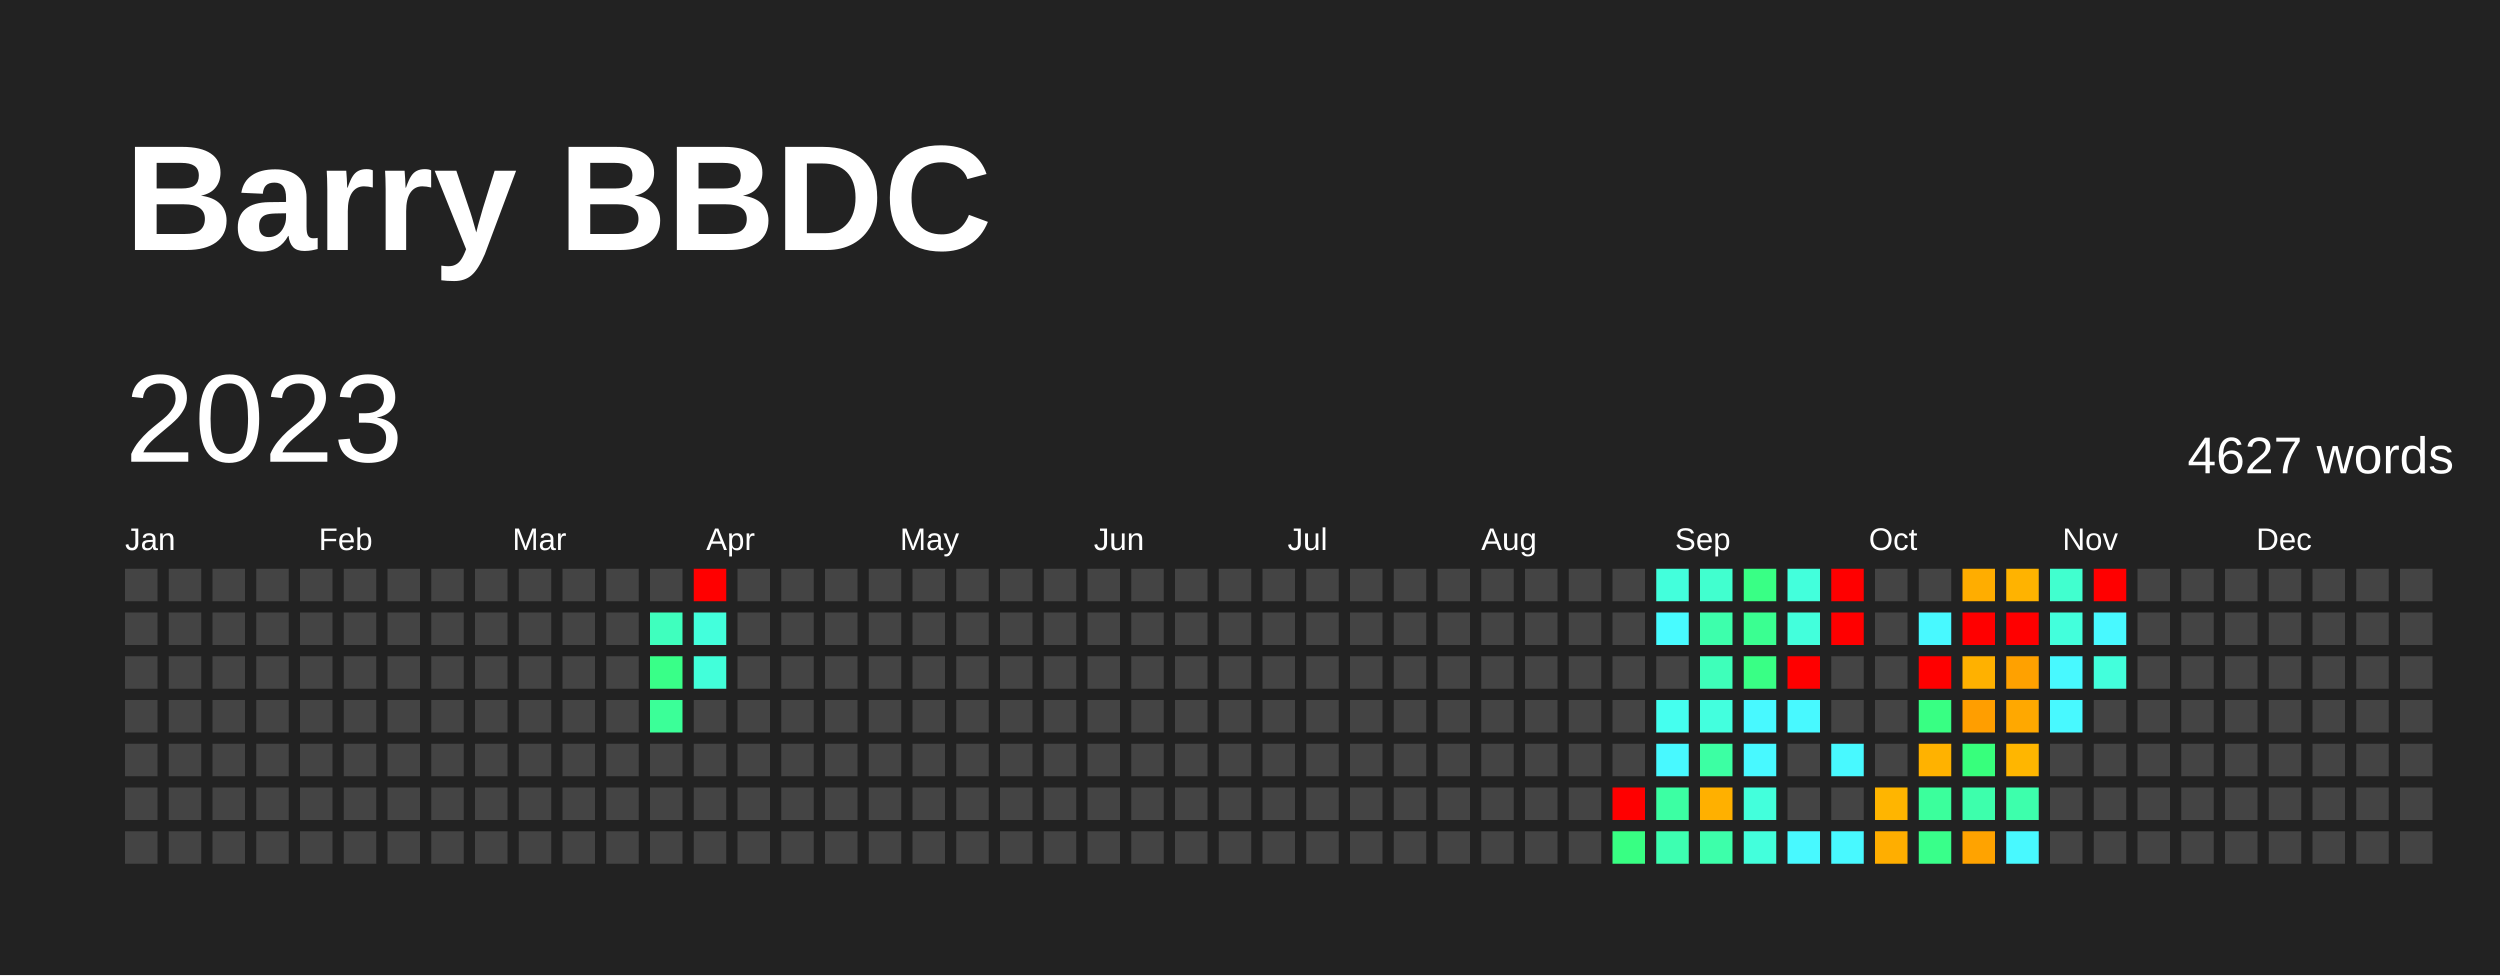
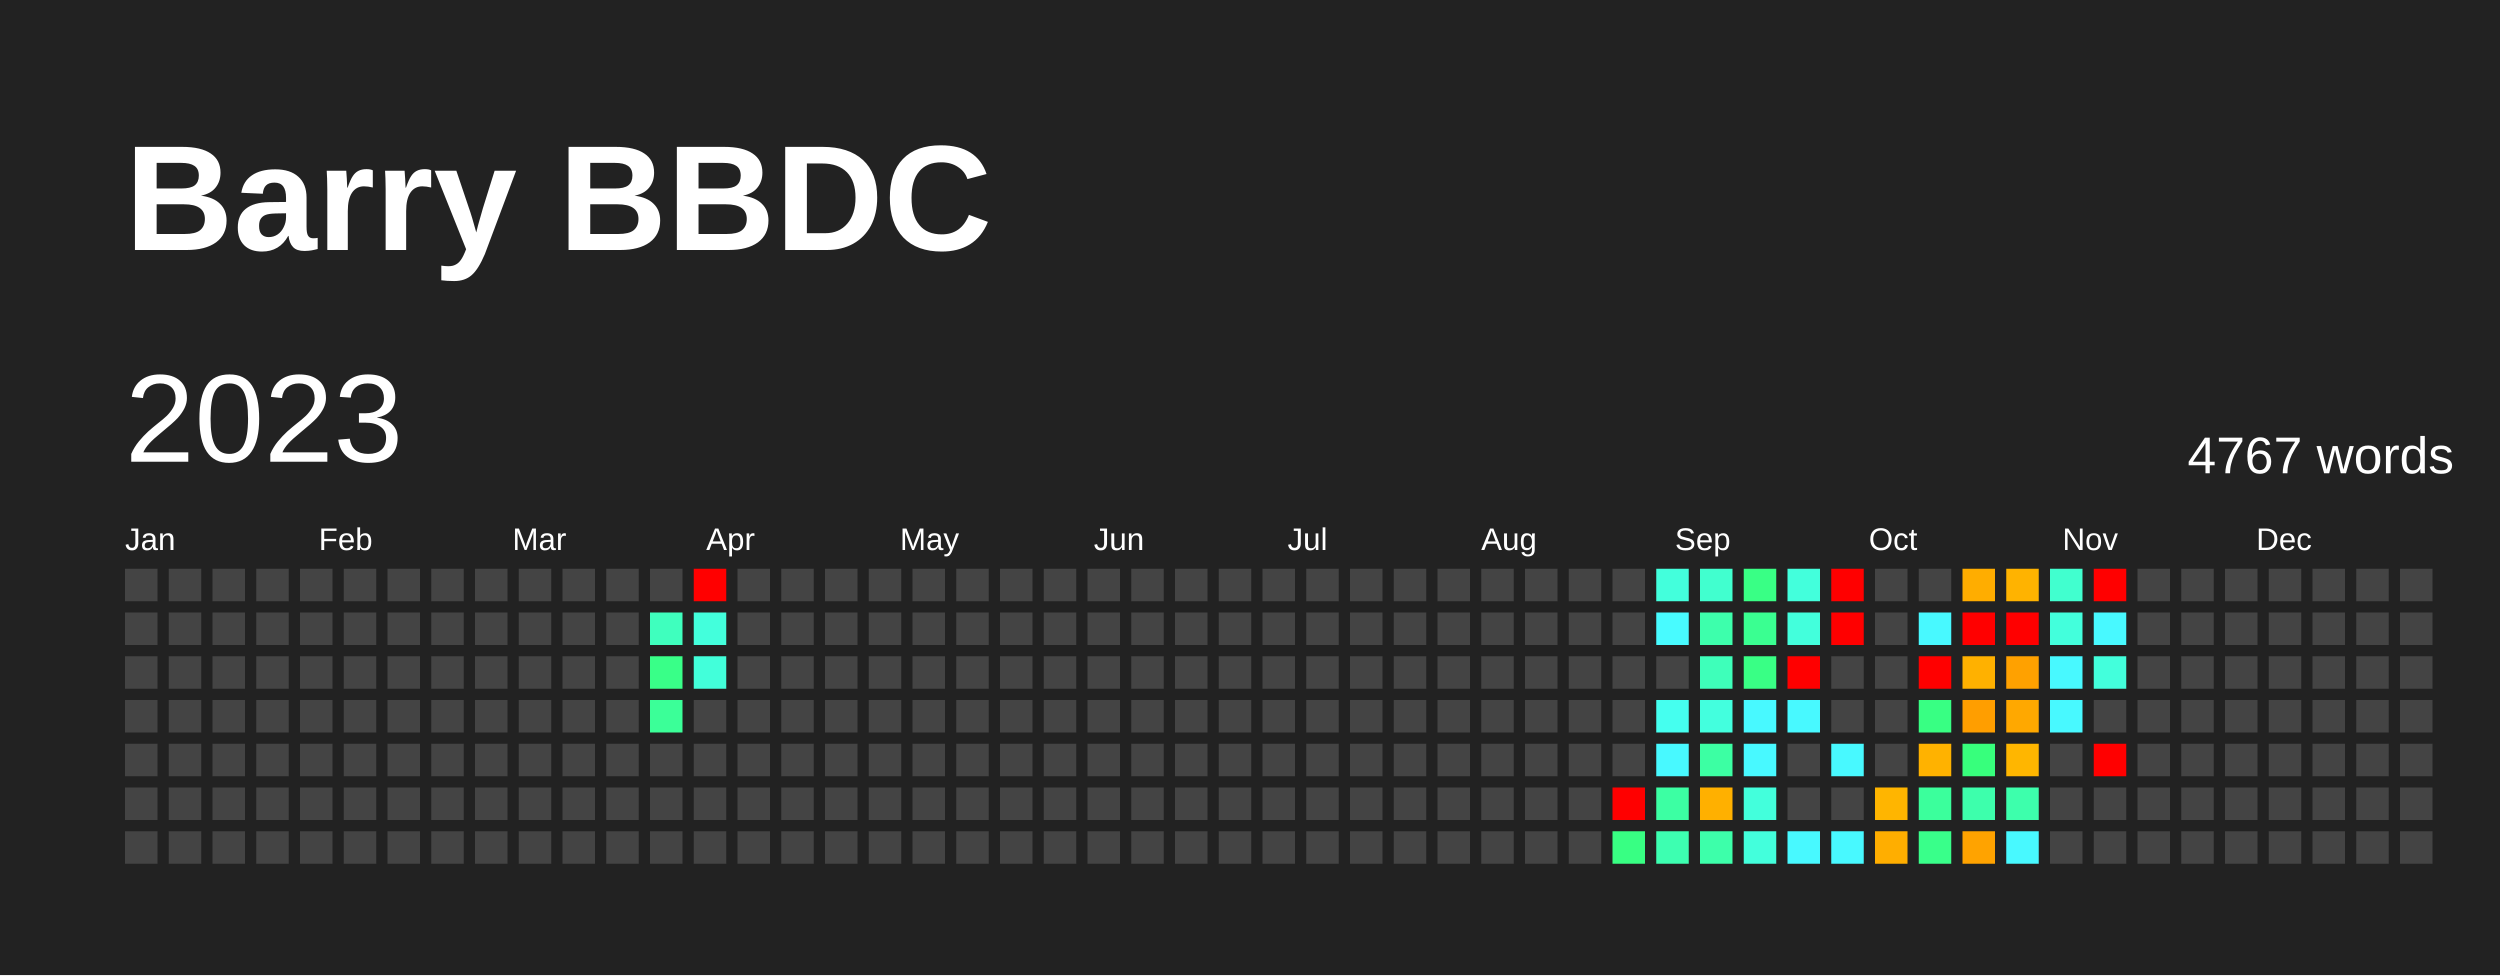
<svg xmlns="http://www.w3.org/2000/svg" baseProfile="full" height="78mm" version="1.1" viewBox="0,0,200,78" width="200mm">
  <defs />
  <rect fill="#222222" height="78" width="200" x="0" y="0" />
  <text fill="#FFFFFF" style="font-size:12px; font-family:Arial; font-weight:bold;" x="10" y="20">Barry BBDC</text>
  <text dominant-baseline="hanging" fill="#FFFFFF" style="font-size:10.0px; font-family:Arial;" x="10" y="30">2023</text>
-   <text dominant-baseline="hanging" fill="#FFFFFF" style="font-size:4.125px; font-family:Arial;" x="175" y="35">4627 words</text>
+   <text dominant-baseline="hanging" fill="#FFFFFF" style="font-size:4.125px; font-family:Arial;" x="175" y="35">4767 words</text>
  <text fill="#FFFFFF" style="font-size:2.5px; font-family:Arial" x="10.0" y="44">Jan</text>
  <text fill="#FFFFFF" style="font-size:2.5px; font-family:Arial" x="25.5" y="44">Feb</text>
  <text fill="#FFFFFF" style="font-size:2.5px; font-family:Arial" x="41.0" y="44">Mar</text>
  <text fill="#FFFFFF" style="font-size:2.5px; font-family:Arial" x="56.5" y="44">Apr</text>
  <text fill="#FFFFFF" style="font-size:2.5px; font-family:Arial" x="72.0" y="44">May</text>
  <text fill="#FFFFFF" style="font-size:2.5px; font-family:Arial" x="87.5" y="44">Jun</text>
  <text fill="#FFFFFF" style="font-size:2.5px; font-family:Arial" x="103.0" y="44">Jul</text>
  <text fill="#FFFFFF" style="font-size:2.5px; font-family:Arial" x="118.5" y="44">Aug</text>
  <text fill="#FFFFFF" style="font-size:2.5px; font-family:Arial" x="134.0" y="44">Sep</text>
  <text fill="#FFFFFF" style="font-size:2.5px; font-family:Arial" x="149.5" y="44">Oct</text>
  <text fill="#FFFFFF" style="font-size:2.5px; font-family:Arial" x="165.0" y="44">Nov</text>
  <text fill="#FFFFFF" style="font-size:2.5px; font-family:Arial" x="180.5" y="44">Dec</text>
  <rect fill="#444444" height="2.6" width="2.6" x="10.0" y="45.5" />
  <rect fill="#444444" height="2.6" width="2.6" x="10.0" y="49.0" />
  <rect fill="#444444" height="2.6" width="2.6" x="10.0" y="52.5" />
  <rect fill="#444444" height="2.6" width="2.6" x="10.0" y="56.0" />
  <rect fill="#444444" height="2.6" width="2.6" x="10.0" y="59.5" />
  <rect fill="#444444" height="2.6" width="2.6" x="10.0" y="63.0" />
  <rect fill="#444444" height="2.6" width="2.6" x="10.0" y="66.5" />
  <rect fill="#444444" height="2.6" width="2.6" x="13.5" y="45.5" />
  <rect fill="#444444" height="2.6" width="2.6" x="13.5" y="49.0" />
  <rect fill="#444444" height="2.6" width="2.6" x="13.5" y="52.5" />
  <rect fill="#444444" height="2.6" width="2.6" x="13.5" y="56.0" />
  <rect fill="#444444" height="2.6" width="2.6" x="13.5" y="59.5" />
  <rect fill="#444444" height="2.6" width="2.6" x="13.5" y="63.0" />
  <rect fill="#444444" height="2.6" width="2.6" x="13.5" y="66.5" />
  <rect fill="#444444" height="2.6" width="2.6" x="17.0" y="45.5" />
  <rect fill="#444444" height="2.6" width="2.6" x="17.0" y="49.0" />
  <rect fill="#444444" height="2.6" width="2.6" x="17.0" y="52.5" />
  <rect fill="#444444" height="2.6" width="2.6" x="17.0" y="56.0" />
  <rect fill="#444444" height="2.6" width="2.6" x="17.0" y="59.5" />
  <rect fill="#444444" height="2.6" width="2.6" x="17.0" y="63.0" />
  <rect fill="#444444" height="2.6" width="2.6" x="17.0" y="66.5" />
  <rect fill="#444444" height="2.6" width="2.6" x="20.5" y="45.5" />
  <rect fill="#444444" height="2.6" width="2.6" x="20.5" y="49.0" />
  <rect fill="#444444" height="2.6" width="2.6" x="20.5" y="52.5" />
  <rect fill="#444444" height="2.6" width="2.6" x="20.5" y="56.0" />
  <rect fill="#444444" height="2.6" width="2.6" x="20.5" y="59.5" />
  <rect fill="#444444" height="2.6" width="2.6" x="20.5" y="63.0" />
  <rect fill="#444444" height="2.6" width="2.6" x="20.5" y="66.5" />
  <rect fill="#444444" height="2.6" width="2.6" x="24.0" y="45.5" />
  <rect fill="#444444" height="2.6" width="2.6" x="24.0" y="49.0" />
  <rect fill="#444444" height="2.6" width="2.6" x="24.0" y="52.5" />
  <rect fill="#444444" height="2.6" width="2.6" x="24.0" y="56.0" />
  <rect fill="#444444" height="2.6" width="2.6" x="24.0" y="59.5" />
  <rect fill="#444444" height="2.6" width="2.6" x="24.0" y="63.0" />
  <rect fill="#444444" height="2.6" width="2.6" x="24.0" y="66.5" />
  <rect fill="#444444" height="2.6" width="2.6" x="27.5" y="45.5" />
  <rect fill="#444444" height="2.6" width="2.6" x="27.5" y="49.0" />
  <rect fill="#444444" height="2.6" width="2.6" x="27.5" y="52.5" />
  <rect fill="#444444" height="2.6" width="2.6" x="27.5" y="56.0" />
  <rect fill="#444444" height="2.6" width="2.6" x="27.5" y="59.5" />
  <rect fill="#444444" height="2.6" width="2.6" x="27.5" y="63.0" />
  <rect fill="#444444" height="2.6" width="2.6" x="27.5" y="66.5" />
  <rect fill="#444444" height="2.6" width="2.6" x="31.0" y="45.5" />
  <rect fill="#444444" height="2.6" width="2.6" x="31.0" y="49.0" />
  <rect fill="#444444" height="2.6" width="2.6" x="31.0" y="52.5" />
  <rect fill="#444444" height="2.6" width="2.6" x="31.0" y="56.0" />
  <rect fill="#444444" height="2.6" width="2.6" x="31.0" y="59.5" />
  <rect fill="#444444" height="2.6" width="2.6" x="31.0" y="63.0" />
  <rect fill="#444444" height="2.6" width="2.6" x="31.0" y="66.5" />
  <rect fill="#444444" height="2.6" width="2.6" x="34.5" y="45.5" />
  <rect fill="#444444" height="2.6" width="2.6" x="34.5" y="49.0" />
  <rect fill="#444444" height="2.6" width="2.6" x="34.5" y="52.5" />
  <rect fill="#444444" height="2.6" width="2.6" x="34.5" y="56.0" />
  <rect fill="#444444" height="2.6" width="2.6" x="34.5" y="59.5" />
  <rect fill="#444444" height="2.6" width="2.6" x="34.5" y="63.0" />
  <rect fill="#444444" height="2.6" width="2.6" x="34.5" y="66.5" />
  <rect fill="#444444" height="2.6" width="2.6" x="38.0" y="45.5" />
  <rect fill="#444444" height="2.6" width="2.6" x="38.0" y="49.0" />
  <rect fill="#444444" height="2.6" width="2.6" x="38.0" y="52.5" />
  <rect fill="#444444" height="2.6" width="2.6" x="38.0" y="56.0" />
  <rect fill="#444444" height="2.6" width="2.6" x="38.0" y="59.5" />
  <rect fill="#444444" height="2.6" width="2.6" x="38.0" y="63.0" />
  <rect fill="#444444" height="2.6" width="2.6" x="38.0" y="66.5" />
  <rect fill="#444444" height="2.6" width="2.6" x="41.5" y="45.5" />
  <rect fill="#444444" height="2.6" width="2.6" x="41.5" y="49.0" />
  <rect fill="#444444" height="2.6" width="2.6" x="41.5" y="52.5" />
  <rect fill="#444444" height="2.6" width="2.6" x="41.5" y="56.0" />
  <rect fill="#444444" height="2.6" width="2.6" x="41.5" y="59.5" />
  <rect fill="#444444" height="2.6" width="2.6" x="41.5" y="63.0" />
  <rect fill="#444444" height="2.6" width="2.6" x="41.5" y="66.5" />
  <rect fill="#444444" height="2.6" width="2.6" x="45.0" y="45.5" />
  <rect fill="#444444" height="2.6" width="2.6" x="45.0" y="49.0" />
  <rect fill="#444444" height="2.6" width="2.6" x="45.0" y="52.5" />
  <rect fill="#444444" height="2.6" width="2.6" x="45.0" y="56.0" />
  <rect fill="#444444" height="2.6" width="2.6" x="45.0" y="59.5" />
  <rect fill="#444444" height="2.6" width="2.6" x="45.0" y="63.0" />
  <rect fill="#444444" height="2.6" width="2.6" x="45.0" y="66.5" />
  <rect fill="#444444" height="2.6" width="2.6" x="48.5" y="45.5" />
  <rect fill="#444444" height="2.6" width="2.6" x="48.5" y="49.0" />
  <rect fill="#444444" height="2.6" width="2.6" x="48.5" y="52.5" />
  <rect fill="#444444" height="2.6" width="2.6" x="48.5" y="56.0" />
  <rect fill="#444444" height="2.6" width="2.6" x="48.5" y="59.5" />
  <rect fill="#444444" height="2.6" width="2.6" x="48.5" y="63.0" />
  <rect fill="#444444" height="2.6" width="2.6" x="48.5" y="66.5" />
  <rect fill="#444444" height="2.6" width="2.6" x="52.0" y="45.5" />
  <rect fill="#3fffbe" height="2.6" width="2.6" x="52.0" y="49.0" />
  <rect fill="#39ff88" height="2.6" width="2.6" x="52.0" y="52.5" />
  <rect fill="#3bff98" height="2.6" width="2.6" x="52.0" y="56.0" />
  <rect fill="#444444" height="2.6" width="2.6" x="52.0" y="59.5" />
  <rect fill="#444444" height="2.6" width="2.6" x="52.0" y="63.0" />
  <rect fill="#444444" height="2.6" width="2.6" x="52.0" y="66.5" />
  <rect fill="red" height="2.6" width="2.6" x="55.5" y="45.5" />
  <rect fill="#43ffdc" height="2.6" width="2.6" x="55.5" y="49.0" />
  <rect fill="#42ffda" height="2.6" width="2.6" x="55.5" y="52.5" />
  <rect fill="#444444" height="2.6" width="2.6" x="55.5" y="56.0" />
  <rect fill="#444444" height="2.6" width="2.6" x="55.5" y="59.5" />
  <rect fill="#444444" height="2.6" width="2.6" x="55.5" y="63.0" />
  <rect fill="#444444" height="2.6" width="2.6" x="55.5" y="66.5" />
  <rect fill="#444444" height="2.6" width="2.6" x="59.0" y="45.5" />
  <rect fill="#444444" height="2.6" width="2.6" x="59.0" y="49.0" />
  <rect fill="#444444" height="2.6" width="2.6" x="59.0" y="52.5" />
  <rect fill="#444444" height="2.6" width="2.6" x="59.0" y="56.0" />
  <rect fill="#444444" height="2.6" width="2.6" x="59.0" y="59.5" />
  <rect fill="#444444" height="2.6" width="2.6" x="59.0" y="63.0" />
  <rect fill="#444444" height="2.6" width="2.6" x="59.0" y="66.5" />
  <rect fill="#444444" height="2.6" width="2.6" x="62.5" y="45.5" />
  <rect fill="#444444" height="2.6" width="2.6" x="62.5" y="49.0" />
  <rect fill="#444444" height="2.6" width="2.6" x="62.5" y="52.5" />
  <rect fill="#444444" height="2.6" width="2.6" x="62.5" y="56.0" />
  <rect fill="#444444" height="2.6" width="2.6" x="62.5" y="59.5" />
  <rect fill="#444444" height="2.6" width="2.6" x="62.5" y="63.0" />
  <rect fill="#444444" height="2.6" width="2.6" x="62.5" y="66.5" />
  <rect fill="#444444" height="2.6" width="2.6" x="66.0" y="45.5" />
  <rect fill="#444444" height="2.6" width="2.6" x="66.0" y="49.0" />
  <rect fill="#444444" height="2.6" width="2.6" x="66.0" y="52.5" />
  <rect fill="#444444" height="2.6" width="2.6" x="66.0" y="56.0" />
  <rect fill="#444444" height="2.6" width="2.6" x="66.0" y="59.5" />
  <rect fill="#444444" height="2.6" width="2.6" x="66.0" y="63.0" />
  <rect fill="#444444" height="2.6" width="2.6" x="66.0" y="66.5" />
  <rect fill="#444444" height="2.6" width="2.6" x="69.5" y="45.5" />
  <rect fill="#444444" height="2.6" width="2.6" x="69.5" y="49.0" />
  <rect fill="#444444" height="2.6" width="2.6" x="69.5" y="52.5" />
  <rect fill="#444444" height="2.6" width="2.6" x="69.5" y="56.0" />
  <rect fill="#444444" height="2.6" width="2.6" x="69.5" y="59.5" />
  <rect fill="#444444" height="2.6" width="2.6" x="69.5" y="63.0" />
  <rect fill="#444444" height="2.6" width="2.6" x="69.5" y="66.5" />
  <rect fill="#444444" height="2.6" width="2.6" x="73.0" y="45.5" />
  <rect fill="#444444" height="2.6" width="2.6" x="73.0" y="49.0" />
  <rect fill="#444444" height="2.6" width="2.6" x="73.0" y="52.5" />
  <rect fill="#444444" height="2.6" width="2.6" x="73.0" y="56.0" />
  <rect fill="#444444" height="2.6" width="2.6" x="73.0" y="59.5" />
  <rect fill="#444444" height="2.6" width="2.6" x="73.0" y="63.0" />
  <rect fill="#444444" height="2.6" width="2.6" x="73.0" y="66.5" />
  <rect fill="#444444" height="2.6" width="2.6" x="76.5" y="45.5" />
  <rect fill="#444444" height="2.6" width="2.6" x="76.5" y="49.0" />
  <rect fill="#444444" height="2.6" width="2.6" x="76.5" y="52.5" />
  <rect fill="#444444" height="2.6" width="2.6" x="76.5" y="56.0" />
  <rect fill="#444444" height="2.6" width="2.6" x="76.5" y="59.5" />
  <rect fill="#444444" height="2.6" width="2.6" x="76.5" y="63.0" />
  <rect fill="#444444" height="2.6" width="2.6" x="76.5" y="66.5" />
  <rect fill="#444444" height="2.6" width="2.6" x="80.0" y="45.5" />
  <rect fill="#444444" height="2.6" width="2.6" x="80.0" y="49.0" />
  <rect fill="#444444" height="2.6" width="2.6" x="80.0" y="52.5" />
  <rect fill="#444444" height="2.6" width="2.6" x="80.0" y="56.0" />
  <rect fill="#444444" height="2.6" width="2.6" x="80.0" y="59.5" />
  <rect fill="#444444" height="2.6" width="2.6" x="80.0" y="63.0" />
  <rect fill="#444444" height="2.6" width="2.6" x="80.0" y="66.5" />
  <rect fill="#444444" height="2.6" width="2.6" x="83.5" y="45.5" />
  <rect fill="#444444" height="2.6" width="2.6" x="83.5" y="49.0" />
  <rect fill="#444444" height="2.6" width="2.6" x="83.5" y="52.5" />
  <rect fill="#444444" height="2.6" width="2.6" x="83.5" y="56.0" />
  <rect fill="#444444" height="2.6" width="2.6" x="83.5" y="59.5" />
  <rect fill="#444444" height="2.6" width="2.6" x="83.5" y="63.0" />
  <rect fill="#444444" height="2.6" width="2.6" x="83.5" y="66.5" />
  <rect fill="#444444" height="2.6" width="2.6" x="87.0" y="45.5" />
  <rect fill="#444444" height="2.6" width="2.6" x="87.0" y="49.0" />
  <rect fill="#444444" height="2.6" width="2.6" x="87.0" y="52.5" />
  <rect fill="#444444" height="2.6" width="2.6" x="87.0" y="56.0" />
  <rect fill="#444444" height="2.6" width="2.6" x="87.0" y="59.5" />
  <rect fill="#444444" height="2.6" width="2.6" x="87.0" y="63.0" />
  <rect fill="#444444" height="2.6" width="2.6" x="87.0" y="66.5" />
  <rect fill="#444444" height="2.6" width="2.6" x="90.5" y="45.5" />
  <rect fill="#444444" height="2.6" width="2.6" x="90.5" y="49.0" />
  <rect fill="#444444" height="2.6" width="2.6" x="90.5" y="52.5" />
  <rect fill="#444444" height="2.6" width="2.6" x="90.5" y="56.0" />
  <rect fill="#444444" height="2.6" width="2.6" x="90.5" y="59.5" />
  <rect fill="#444444" height="2.6" width="2.6" x="90.5" y="63.0" />
  <rect fill="#444444" height="2.6" width="2.6" x="90.5" y="66.5" />
  <rect fill="#444444" height="2.6" width="2.6" x="94.0" y="45.5" />
  <rect fill="#444444" height="2.6" width="2.6" x="94.0" y="49.0" />
  <rect fill="#444444" height="2.6" width="2.6" x="94.0" y="52.5" />
  <rect fill="#444444" height="2.6" width="2.6" x="94.0" y="56.0" />
  <rect fill="#444444" height="2.6" width="2.6" x="94.0" y="59.5" />
  <rect fill="#444444" height="2.6" width="2.6" x="94.0" y="63.0" />
  <rect fill="#444444" height="2.6" width="2.6" x="94.0" y="66.5" />
  <rect fill="#444444" height="2.6" width="2.6" x="97.5" y="45.5" />
  <rect fill="#444444" height="2.6" width="2.6" x="97.5" y="49.0" />
  <rect fill="#444444" height="2.6" width="2.6" x="97.5" y="52.5" />
  <rect fill="#444444" height="2.6" width="2.6" x="97.5" y="56.0" />
  <rect fill="#444444" height="2.6" width="2.6" x="97.5" y="59.5" />
  <rect fill="#444444" height="2.6" width="2.6" x="97.5" y="63.0" />
  <rect fill="#444444" height="2.6" width="2.6" x="97.5" y="66.5" />
  <rect fill="#444444" height="2.6" width="2.6" x="101.0" y="45.5" />
  <rect fill="#444444" height="2.6" width="2.6" x="101.0" y="49.0" />
  <rect fill="#444444" height="2.6" width="2.6" x="101.0" y="52.5" />
  <rect fill="#444444" height="2.6" width="2.6" x="101.0" y="56.0" />
  <rect fill="#444444" height="2.6" width="2.6" x="101.0" y="59.5" />
  <rect fill="#444444" height="2.6" width="2.6" x="101.0" y="63.0" />
  <rect fill="#444444" height="2.6" width="2.6" x="101.0" y="66.5" />
  <rect fill="#444444" height="2.6" width="2.6" x="104.5" y="45.5" />
  <rect fill="#444444" height="2.6" width="2.6" x="104.5" y="49.0" />
  <rect fill="#444444" height="2.6" width="2.6" x="104.5" y="52.5" />
  <rect fill="#444444" height="2.6" width="2.6" x="104.5" y="56.0" />
  <rect fill="#444444" height="2.6" width="2.6" x="104.5" y="59.5" />
  <rect fill="#444444" height="2.6" width="2.6" x="104.5" y="63.0" />
  <rect fill="#444444" height="2.6" width="2.6" x="104.5" y="66.5" />
  <rect fill="#444444" height="2.6" width="2.6" x="108.0" y="45.5" />
  <rect fill="#444444" height="2.6" width="2.6" x="108.0" y="49.0" />
  <rect fill="#444444" height="2.6" width="2.6" x="108.0" y="52.5" />
  <rect fill="#444444" height="2.6" width="2.6" x="108.0" y="56.0" />
  <rect fill="#444444" height="2.6" width="2.6" x="108.0" y="59.5" />
  <rect fill="#444444" height="2.6" width="2.6" x="108.0" y="63.0" />
  <rect fill="#444444" height="2.6" width="2.6" x="108.0" y="66.5" />
  <rect fill="#444444" height="2.6" width="2.6" x="111.5" y="45.5" />
  <rect fill="#444444" height="2.6" width="2.6" x="111.5" y="49.0" />
  <rect fill="#444444" height="2.6" width="2.6" x="111.5" y="52.5" />
  <rect fill="#444444" height="2.6" width="2.6" x="111.5" y="56.0" />
  <rect fill="#444444" height="2.6" width="2.6" x="111.5" y="59.5" />
  <rect fill="#444444" height="2.6" width="2.6" x="111.5" y="63.0" />
  <rect fill="#444444" height="2.6" width="2.6" x="111.5" y="66.5" />
  <rect fill="#444444" height="2.6" width="2.6" x="115.0" y="45.5" />
  <rect fill="#444444" height="2.6" width="2.6" x="115.0" y="49.0" />
  <rect fill="#444444" height="2.6" width="2.6" x="115.0" y="52.5" />
  <rect fill="#444444" height="2.6" width="2.6" x="115.0" y="56.0" />
  <rect fill="#444444" height="2.6" width="2.6" x="115.0" y="59.5" />
  <rect fill="#444444" height="2.6" width="2.6" x="115.0" y="63.0" />
  <rect fill="#444444" height="2.6" width="2.6" x="115.0" y="66.5" />
  <rect fill="#444444" height="2.6" width="2.6" x="118.5" y="45.5" />
  <rect fill="#444444" height="2.6" width="2.6" x="118.5" y="49.0" />
  <rect fill="#444444" height="2.6" width="2.6" x="118.5" y="52.5" />
  <rect fill="#444444" height="2.6" width="2.6" x="118.5" y="56.0" />
  <rect fill="#444444" height="2.6" width="2.6" x="118.5" y="59.5" />
  <rect fill="#444444" height="2.6" width="2.6" x="118.5" y="63.0" />
  <rect fill="#444444" height="2.6" width="2.6" x="118.5" y="66.5" />
  <rect fill="#444444" height="2.6" width="2.6" x="122.0" y="45.5" />
  <rect fill="#444444" height="2.6" width="2.6" x="122.0" y="49.0" />
  <rect fill="#444444" height="2.6" width="2.6" x="122.0" y="52.5" />
  <rect fill="#444444" height="2.6" width="2.6" x="122.0" y="56.0" />
  <rect fill="#444444" height="2.6" width="2.6" x="122.0" y="59.5" />
  <rect fill="#444444" height="2.6" width="2.6" x="122.0" y="63.0" />
  <rect fill="#444444" height="2.6" width="2.6" x="122.0" y="66.5" />
  <rect fill="#444444" height="2.6" width="2.6" x="125.5" y="45.5" />
  <rect fill="#444444" height="2.6" width="2.6" x="125.5" y="49.0" />
  <rect fill="#444444" height="2.6" width="2.6" x="125.5" y="52.5" />
  <rect fill="#444444" height="2.6" width="2.6" x="125.5" y="56.0" />
  <rect fill="#444444" height="2.6" width="2.6" x="125.5" y="59.5" />
  <rect fill="#444444" height="2.6" width="2.6" x="125.5" y="63.0" />
  <rect fill="#444444" height="2.6" width="2.6" x="125.5" y="66.5" />
  <rect fill="#444444" height="2.6" width="2.6" x="129.0" y="45.5" />
  <rect fill="#444444" height="2.6" width="2.6" x="129.0" y="49.0" />
  <rect fill="#444444" height="2.6" width="2.6" x="129.0" y="52.5" />
  <rect fill="#444444" height="2.6" width="2.6" x="129.0" y="56.0" />
  <rect fill="#444444" height="2.6" width="2.6" x="129.0" y="59.5" />
  <rect fill="red" height="2.6" width="2.6" x="129.0" y="63.0" />
  <rect fill="#38ff83" height="2.6" width="2.6" x="129.0" y="66.5" />
  <rect fill="#43ffdc" height="2.6" width="2.6" x="132.5" y="45.5" />
  <rect fill="#48fbff" height="2.6" width="2.6" x="132.5" y="49.0" />
  <rect fill="#444444" height="2.6" width="2.6" x="132.5" y="52.5" />
  <rect fill="#45ffef" height="2.6" width="2.6" x="132.5" y="56.0" />
  <rect fill="#48f9ff" height="2.6" width="2.6" x="132.5" y="59.5" />
  <rect fill="#3cffa3" height="2.6" width="2.6" x="132.5" y="63.0" />
  <rect fill="#3dffb1" height="2.6" width="2.6" x="132.5" y="66.5" />
  <rect fill="#41ffcf" height="2.6" width="2.6" x="136.0" y="45.5" />
  <rect fill="#3dffac" height="2.6" width="2.6" x="136.0" y="49.0" />
  <rect fill="#3effba" height="2.6" width="2.6" x="136.0" y="52.5" />
  <rect fill="#43ffde" height="2.6" width="2.6" x="136.0" y="56.0" />
  <rect fill="#3cffa3" height="2.6" width="2.6" x="136.0" y="59.5" />
  <rect fill="#ffb000" height="2.6" width="2.6" x="136.0" y="63.0" />
  <rect fill="#3dffaa" height="2.6" width="2.6" x="136.0" y="66.5" />
  <rect fill="#39ff85" height="2.6" width="2.6" x="139.5" y="45.5" />
  <rect fill="#3aff91" height="2.6" width="2.6" x="139.5" y="49.0" />
  <rect fill="#39ff85" height="2.6" width="2.6" x="139.5" y="52.5" />
  <rect fill="#48f9ff" height="2.6" width="2.6" x="139.5" y="56.0" />
  <rect fill="#48f9ff" height="2.6" width="2.6" x="139.5" y="59.5" />
  <rect fill="#43ffdc" height="2.6" width="2.6" x="139.5" y="63.0" />
  <rect fill="#43ffdc" height="2.6" width="2.6" x="139.5" y="66.5" />
  <rect fill="#43ffdc" height="2.6" width="2.6" x="143.0" y="45.5" />
  <rect fill="#43ffdc" height="2.6" width="2.6" x="143.0" y="49.0" />
  <rect fill="red" height="2.6" width="2.6" x="143.0" y="52.5" />
  <rect fill="#48f9ff" height="2.6" width="2.6" x="143.0" y="56.0" />
  <rect fill="#444444" height="2.6" width="2.6" x="143.0" y="59.5" />
  <rect fill="#444444" height="2.6" width="2.6" x="143.0" y="63.0" />
  <rect fill="#48f9ff" height="2.6" width="2.6" x="143.0" y="66.5" />
  <rect fill="red" height="2.6" width="2.6" x="146.5" y="45.5" />
  <rect fill="red" height="2.6" width="2.6" x="146.5" y="49.0" />
  <rect fill="#444444" height="2.6" width="2.6" x="146.5" y="52.5" />
  <rect fill="#444444" height="2.6" width="2.6" x="146.5" y="56.0" />
  <rect fill="#48f9ff" height="2.6" width="2.6" x="146.5" y="59.5" />
  <rect fill="#444444" height="2.6" width="2.6" x="146.5" y="63.0" />
  <rect fill="#48f9ff" height="2.6" width="2.6" x="146.5" y="66.5" />
  <rect fill="#444444" height="2.6" width="2.6" x="150.0" y="45.5" />
  <rect fill="#444444" height="2.6" width="2.6" x="150.0" y="49.0" />
  <rect fill="#444444" height="2.6" width="2.6" x="150.0" y="52.5" />
  <rect fill="#444444" height="2.6" width="2.6" x="150.0" y="56.0" />
  <rect fill="#444444" height="2.6" width="2.6" x="150.0" y="59.5" />
  <rect fill="#ffb500" height="2.6" width="2.6" x="150.0" y="63.0" />
  <rect fill="#ffae00" height="2.6" width="2.6" x="150.0" y="66.5" />
  <rect fill="#444444" height="2.6" width="2.6" x="153.5" y="45.5" />
  <rect fill="#48f9ff" height="2.6" width="2.6" x="153.5" y="49.0" />
  <rect fill="red" height="2.6" width="2.6" x="153.5" y="52.5" />
  <rect fill="#38ff83" height="2.6" width="2.6" x="153.5" y="56.0" />
  <rect fill="#ffb200" height="2.6" width="2.6" x="153.5" y="59.5" />
  <rect fill="#3bff9c" height="2.6" width="2.6" x="153.5" y="63.0" />
  <rect fill="#39ff8a" height="2.6" width="2.6" x="153.5" y="66.5" />
  <rect fill="#ffad00" height="2.6" width="2.6" x="157.0" y="45.5" />
  <rect fill="red" height="2.6" width="2.6" x="157.0" y="49.0" />
  <rect fill="#ffb100" height="2.6" width="2.6" x="157.0" y="52.5" />
  <rect fill="#ff9e00" height="2.6" width="2.6" x="157.0" y="56.0" />
  <rect fill="#37ff7c" height="2.6" width="2.6" x="157.0" y="59.5" />
  <rect fill="#3dffac" height="2.6" width="2.6" x="157.0" y="63.0" />
  <rect fill="#ffa300" height="2.6" width="2.6" x="157.0" y="66.5" />
  <rect fill="#ffb300" height="2.6" width="2.6" x="160.5" y="45.5" />
  <rect fill="red" height="2.6" width="2.6" x="160.5" y="49.0" />
  <rect fill="#ffa100" height="2.6" width="2.6" x="160.5" y="52.5" />
  <rect fill="#ffa800" height="2.6" width="2.6" x="160.5" y="56.0" />
  <rect fill="#ffb600" height="2.6" width="2.6" x="160.5" y="59.5" />
  <rect fill="#3dffac" height="2.6" width="2.6" x="160.5" y="63.0" />
  <rect fill="#48f9ff" height="2.6" width="2.6" x="160.5" y="66.5" />
  <rect fill="#41ffcf" height="2.6" width="2.6" x="164.0" y="45.5" />
  <rect fill="#43ffdc" height="2.6" width="2.6" x="164.0" y="49.0" />
  <rect fill="#48f9ff" height="2.6" width="2.6" x="164.0" y="52.5" />
  <rect fill="#48f9ff" height="2.6" width="2.6" x="164.0" y="56.0" />
  <rect fill="#444444" height="2.6" width="2.6" x="164.0" y="59.5" />
  <rect fill="#444444" height="2.6" width="2.6" x="164.0" y="63.0" />
  <rect fill="#444444" height="2.6" width="2.6" x="164.0" y="66.5" />
  <rect fill="red" height="2.6" width="2.6" x="167.5" y="45.5" />
  <rect fill="#48f9ff" height="2.6" width="2.6" x="167.5" y="49.0" />
  <rect fill="#43ffdc" height="2.6" width="2.6" x="167.5" y="52.5" />
  <rect fill="#444444" height="2.6" width="2.6" x="167.5" y="56.0" />
-   <rect fill="#444444" height="2.6" width="2.6" x="167.5" y="59.5" />
+   <rect fill="red" height="2.6" width="2.6" x="167.5" y="59.5" />
  <rect fill="#444444" height="2.6" width="2.6" x="167.5" y="63.0" />
  <rect fill="#444444" height="2.6" width="2.6" x="167.5" y="66.5" />
  <rect fill="#444444" height="2.6" width="2.6" x="171.0" y="45.5" />
  <rect fill="#444444" height="2.6" width="2.6" x="171.0" y="49.0" />
  <rect fill="#444444" height="2.6" width="2.6" x="171.0" y="52.5" />
  <rect fill="#444444" height="2.6" width="2.6" x="171.0" y="56.0" />
  <rect fill="#444444" height="2.6" width="2.6" x="171.0" y="59.5" />
  <rect fill="#444444" height="2.6" width="2.6" x="171.0" y="63.0" />
  <rect fill="#444444" height="2.6" width="2.6" x="171.0" y="66.5" />
  <rect fill="#444444" height="2.6" width="2.6" x="174.5" y="45.5" />
  <rect fill="#444444" height="2.6" width="2.6" x="174.5" y="49.0" />
  <rect fill="#444444" height="2.6" width="2.6" x="174.5" y="52.5" />
  <rect fill="#444444" height="2.6" width="2.6" x="174.5" y="56.0" />
  <rect fill="#444444" height="2.6" width="2.6" x="174.5" y="59.5" />
  <rect fill="#444444" height="2.6" width="2.6" x="174.5" y="63.0" />
  <rect fill="#444444" height="2.6" width="2.6" x="174.5" y="66.5" />
  <rect fill="#444444" height="2.6" width="2.6" x="178.0" y="45.5" />
  <rect fill="#444444" height="2.6" width="2.6" x="178.0" y="49.0" />
  <rect fill="#444444" height="2.6" width="2.6" x="178.0" y="52.5" />
  <rect fill="#444444" height="2.6" width="2.6" x="178.0" y="56.0" />
  <rect fill="#444444" height="2.6" width="2.6" x="178.0" y="59.5" />
  <rect fill="#444444" height="2.6" width="2.6" x="178.0" y="63.0" />
  <rect fill="#444444" height="2.6" width="2.6" x="178.0" y="66.5" />
  <rect fill="#444444" height="2.6" width="2.6" x="181.5" y="45.5" />
  <rect fill="#444444" height="2.6" width="2.6" x="181.5" y="49.0" />
  <rect fill="#444444" height="2.6" width="2.6" x="181.5" y="52.5" />
  <rect fill="#444444" height="2.6" width="2.6" x="181.5" y="56.0" />
  <rect fill="#444444" height="2.6" width="2.6" x="181.5" y="59.5" />
  <rect fill="#444444" height="2.6" width="2.6" x="181.5" y="63.0" />
  <rect fill="#444444" height="2.6" width="2.6" x="181.5" y="66.5" />
  <rect fill="#444444" height="2.6" width="2.6" x="185.0" y="45.5" />
  <rect fill="#444444" height="2.6" width="2.6" x="185.0" y="49.0" />
  <rect fill="#444444" height="2.6" width="2.6" x="185.0" y="52.5" />
  <rect fill="#444444" height="2.6" width="2.6" x="185.0" y="56.0" />
  <rect fill="#444444" height="2.6" width="2.6" x="185.0" y="59.5" />
  <rect fill="#444444" height="2.6" width="2.6" x="185.0" y="63.0" />
  <rect fill="#444444" height="2.6" width="2.6" x="185.0" y="66.5" />
  <rect fill="#444444" height="2.6" width="2.6" x="188.5" y="45.5" />
  <rect fill="#444444" height="2.6" width="2.6" x="188.5" y="49.0" />
  <rect fill="#444444" height="2.6" width="2.6" x="188.5" y="52.5" />
  <rect fill="#444444" height="2.6" width="2.6" x="188.5" y="56.0" />
  <rect fill="#444444" height="2.6" width="2.6" x="188.5" y="59.5" />
  <rect fill="#444444" height="2.6" width="2.6" x="188.5" y="63.0" />
  <rect fill="#444444" height="2.6" width="2.6" x="188.5" y="66.5" />
  <rect fill="#444444" height="2.6" width="2.6" x="192.0" y="45.5" />
  <rect fill="#444444" height="2.6" width="2.6" x="192.0" y="49.0" />
  <rect fill="#444444" height="2.6" width="2.6" x="192.0" y="52.5" />
  <rect fill="#444444" height="2.6" width="2.6" x="192.0" y="56.0" />
  <rect fill="#444444" height="2.6" width="2.6" x="192.0" y="59.5" />
  <rect fill="#444444" height="2.6" width="2.6" x="192.0" y="63.0" />
  <rect fill="#444444" height="2.6" width="2.6" x="192.0" y="66.5" />
</svg>
